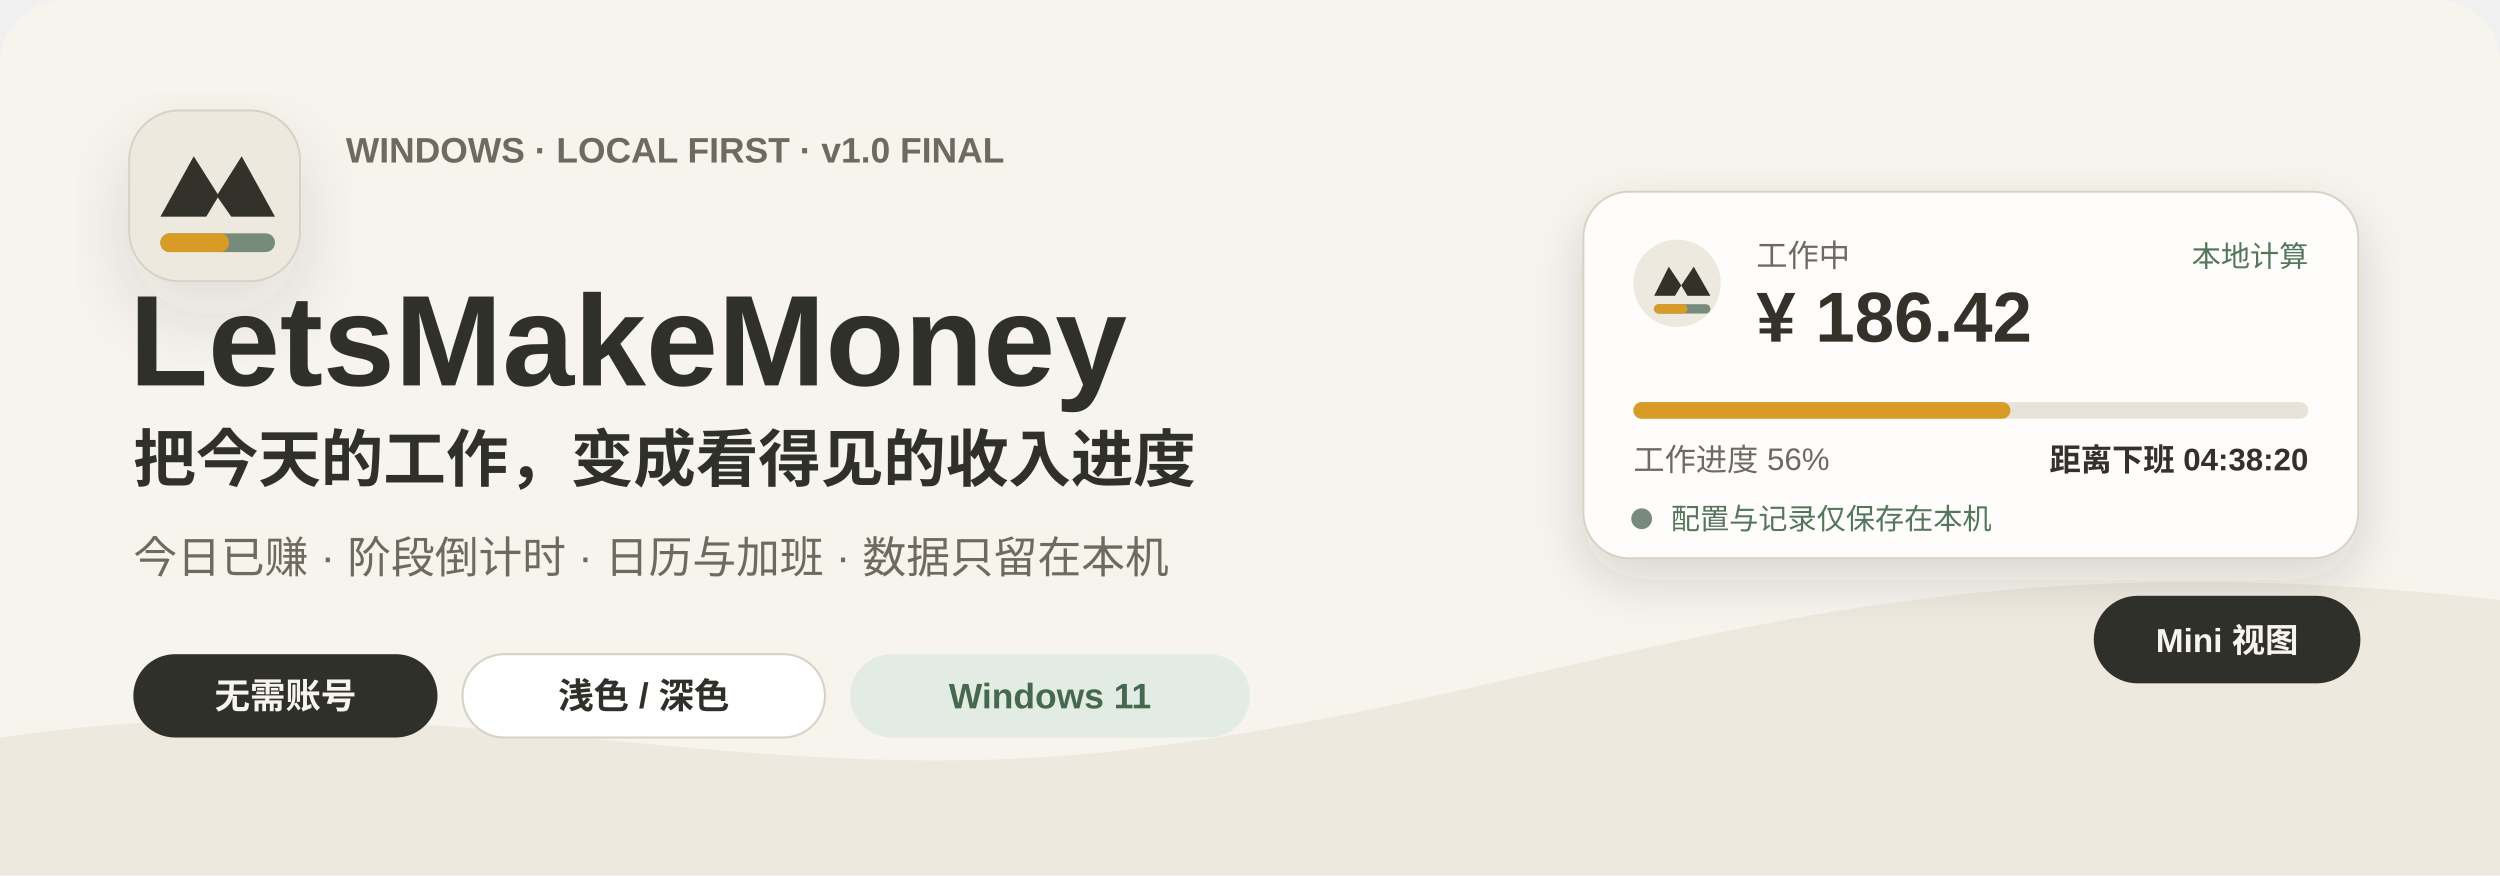
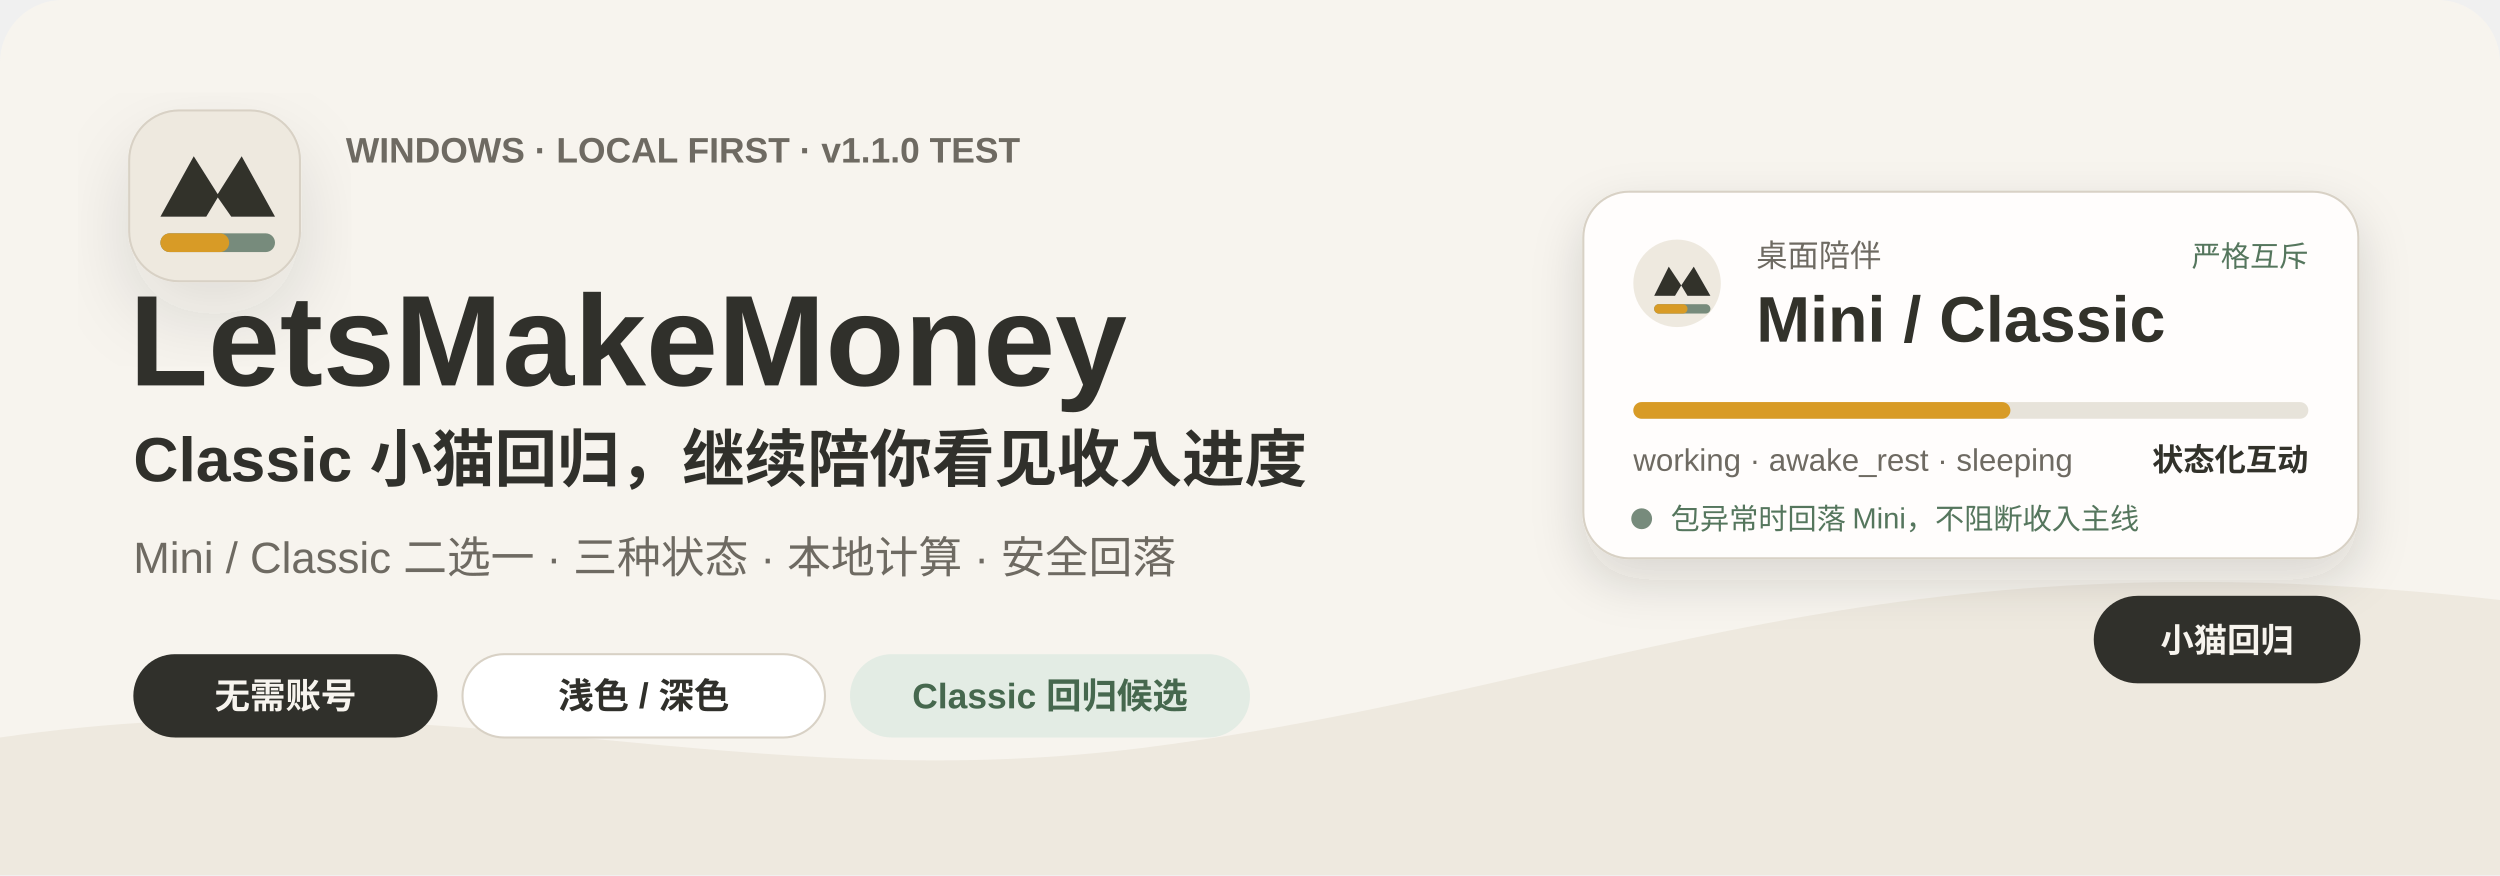
<svg xmlns="http://www.w3.org/2000/svg" viewBox="0 0 1200 420" role="img" aria-labelledby="title desc">
  <defs>
    <filter id="shadow" x="-30%" y="-30%" width="160%" height="180%">
      <feDropShadow dx="0" dy="16" stdDeviation="18" flood-color="#30302B" flood-opacity=".12" />
    </filter>
    <filter id="miniShadow" x="-20%" y="-30%" width="140%" height="180%">
      <feDropShadow dx="0" dy="10" stdDeviation="12" flood-color="#30302B" flood-opacity=".15" />
    </filter>
  </defs>
  <rect width="1200" height="420" rx="30" fill="#F7F4EE" />
  <path d="M0 354C213 323 357 385 556 358c218-29 343-104 644-70v132H0Z" fill="#EEE9DF" />
  <g transform="translate(62 53)" filter="url(#shadow)">
    <rect width="82" height="82" rx="24" fill="#EEE9DF" stroke="#D8D1C5" />
    <path d="M15 51 31 22l12 19-6 10Zm27-10 12-19 16 29H49Z" fill="#30302B" />
    <rect x="15" y="59" width="55" height="9" rx="4.5" fill="#778B7B" />
    <rect x="15" y="59" width="33" height="9" rx="4.5" fill="#D89B26" />
  </g>
-   <text x="166" y="78" font-family="Segoe UI, Microsoft YaHei UI, Arial, sans-serif" font-size="17" font-weight="650" fill="#6E6A62">WINDOWS · LOCAL FIRST · v1.0 FINAL</text>
+   <text x="166" y="78" font-family="Segoe UI, Microsoft YaHei UI, Arial, sans-serif" font-size="17" font-weight="650" fill="#6E6A62">WINDOWS · LOCAL FIRST · v1.1.0 TEST</text>
  <text x="62" y="185" font-family="Segoe UI, Microsoft YaHei UI, Arial, sans-serif" font-size="62" font-weight="730" fill="#30302B">LetsMakeMoney</text>
-   <text x="64" y="231" font-family="Segoe UI, Microsoft YaHei UI, Arial, sans-serif" font-size="30" font-weight="650" fill="#30302B">把今天的工作，变成看得见的收入进度</text>
-   <text x="64" y="275" font-family="Segoe UI, Microsoft YaHei UI, Arial, sans-serif" font-size="21" fill="#6E6A62">今日已赚 · 阶段倒计时 · 日历与加班 · 数据只留在本机</text>
+   <text x="64" y="231" font-family="Segoe UI, Microsoft YaHei UI, Arial, sans-serif" font-size="30" font-weight="650" fill="#30302B">Classic 小猫回归，继续陪你看见收入进度</text>
+   <text x="64" y="275" font-family="Segoe UI, Microsoft YaHei UI, Arial, sans-serif" font-size="21" fill="#6E6A62">Mini / Classic 二选一 · 三种状态 · 本地计算 · 安全回落</text>
  <g transform="translate(64 314)">
    <rect width="146" height="40" rx="20" fill="#30302B" />
    <text x="73" y="26" text-anchor="middle" font-family="Segoe UI, Microsoft YaHei UI, Arial, sans-serif" font-size="17" font-weight="650" fill="#F7F4EE">无需账号</text>
    <rect x="158" width="174" height="40" rx="20" fill="#FFFFFF" stroke="#D8D1C5" />
    <text x="245" y="26" text-anchor="middle" font-family="Segoe UI, Microsoft YaHei UI, Arial, sans-serif" font-size="17" font-weight="650" fill="#30302B">浅色 / 深色</text>
    <rect x="344" width="192" height="40" rx="20" fill="#E3ECE4" />
-     <text x="440" y="26" text-anchor="middle" font-family="Segoe UI, Microsoft YaHei UI, Arial, sans-serif" font-size="17" font-weight="650" fill="#46684E">Windows 11</text>
+     <text x="440" y="26" text-anchor="middle" font-family="Segoe UI, Microsoft YaHei UI, Arial, sans-serif" font-size="17" font-weight="650" fill="#46684E">Classic 回归候选</text>
  </g>
  <g transform="translate(760 92)" filter="url(#miniShadow)">
    <rect width="372" height="176" rx="22" fill="#FFFDFC" stroke="#D8D1C5" />
    <g transform="translate(24 23)">
      <circle cx="21" cy="21" r="21" fill="#EEE9DF" />
      <path d="M10 27 17 13l6 9-3 5Zm13-5 6-9 8 14h-11Z" fill="#30302B" />
      <rect x="10" y="31" width="27" height="4.5" rx="2.25" fill="#778B7B" />
      <rect x="10" y="31" width="16" height="4.5" rx="2.25" fill="#D89B26" />
    </g>
-     <text x="83" y="36" font-family="Segoe UI, Microsoft YaHei UI, Arial, sans-serif" font-size="15" fill="#6E6A62">工作中</text>
-     <text x="83" y="72" font-family="Segoe UI, Microsoft YaHei UI, Arial, sans-serif" font-size="34" font-weight="720" fill="#30302B">¥ 186.42</text>
-     <text x="348" y="36" text-anchor="end" font-family="Segoe UI, Microsoft YaHei UI, Arial, sans-serif" font-size="14" fill="#55765D">本地计算</text>
+     <text x="83" y="36" font-family="Segoe UI, Microsoft YaHei UI, Arial, sans-serif" font-size="15" fill="#6E6A62">桌面陪伴</text>
+     <text x="83" y="72" font-family="Segoe UI, Microsoft YaHei UI, Arial, sans-serif" font-size="31" font-weight="720" fill="#30302B">Mini / Classic</text>
+     <text x="348" y="36" text-anchor="end" font-family="Segoe UI, Microsoft YaHei UI, Arial, sans-serif" font-size="14" fill="#55765D">严格互斥</text>
    <rect x="24" y="101" width="324" height="8" rx="4" fill="#E7E3DA" />
    <rect x="24" y="101" width="181" height="8" rx="4" fill="#D89B26" />
-     <text x="24" y="134" font-family="Segoe UI, Microsoft YaHei UI, Arial, sans-serif" font-size="15" fill="#6E6A62">工作进度 56%</text>
-     <text x="348" y="134" text-anchor="end" font-family="Segoe UI, Microsoft YaHei UI, Arial, sans-serif" font-size="15" font-weight="600" fill="#30302B">距离下班 04:38:20</text>
+     <text x="24" y="134" font-family="Segoe UI, Microsoft YaHei UI, Arial, sans-serif" font-size="15" fill="#6E6A62">working · awake_rest · sleeping</text>
+     <text x="348" y="134" text-anchor="end" font-family="Segoe UI, Microsoft YaHei UI, Arial, sans-serif" font-size="15" font-weight="600" fill="#30302B">状态化互动</text>
    <circle cx="28" cy="157" r="5" fill="#778B7B" />
-     <text x="42" y="162" font-family="Segoe UI, Microsoft YaHei UI, Arial, sans-serif" font-size="14" fill="#55765D">配置与记录仅保存在本机</text>
+     <text x="42" y="162" font-family="Segoe UI, Microsoft YaHei UI, Arial, sans-serif" font-size="14" fill="#55765D">包异常时回落 Mini，不阻断收入主线</text>
  </g>
  <g transform="translate(1005 286)">
    <rect width="128" height="42" rx="21" fill="#30302B" />
-     <text x="64" y="27" text-anchor="middle" font-family="Segoe UI, Microsoft YaHei UI, Arial, sans-serif" font-size="16" font-weight="650" fill="#F7F4EE">Mini 视图</text>
+     <text x="64" y="27" text-anchor="middle" font-family="Segoe UI, Microsoft YaHei UI, Arial, sans-serif" font-size="16" font-weight="650" fill="#F7F4EE">小猫回归</text>
  </g>
</svg>
